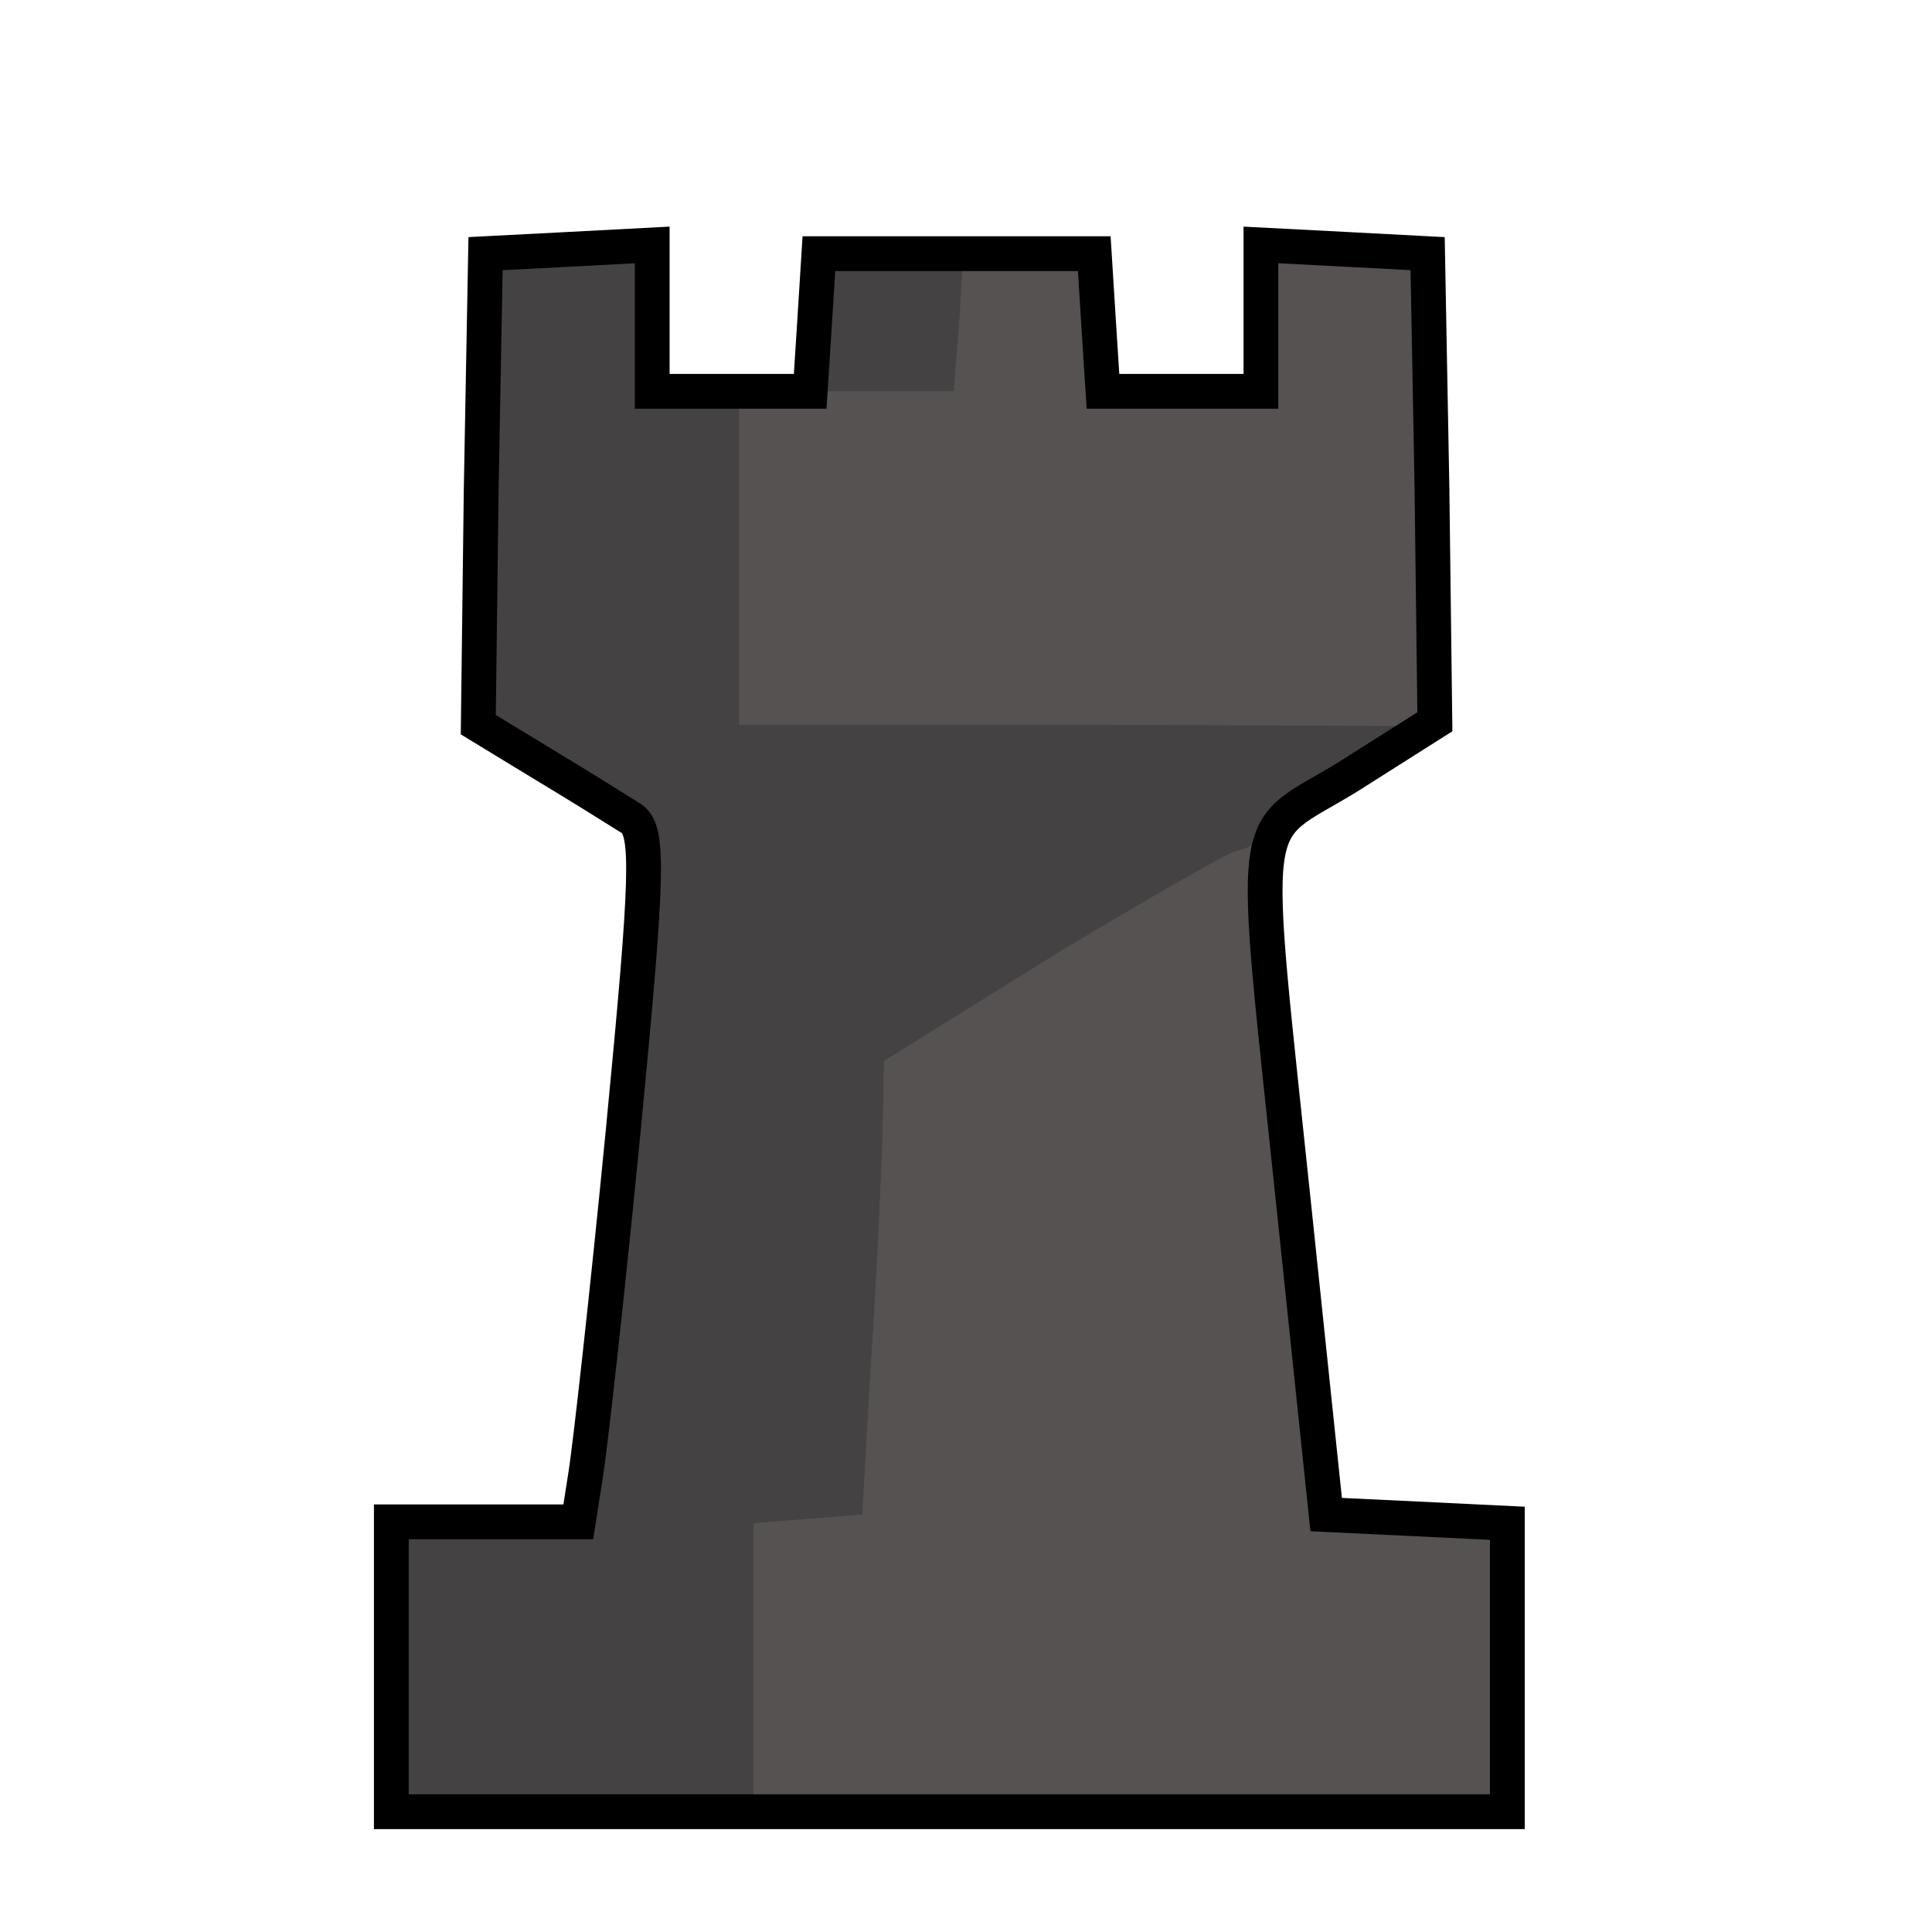
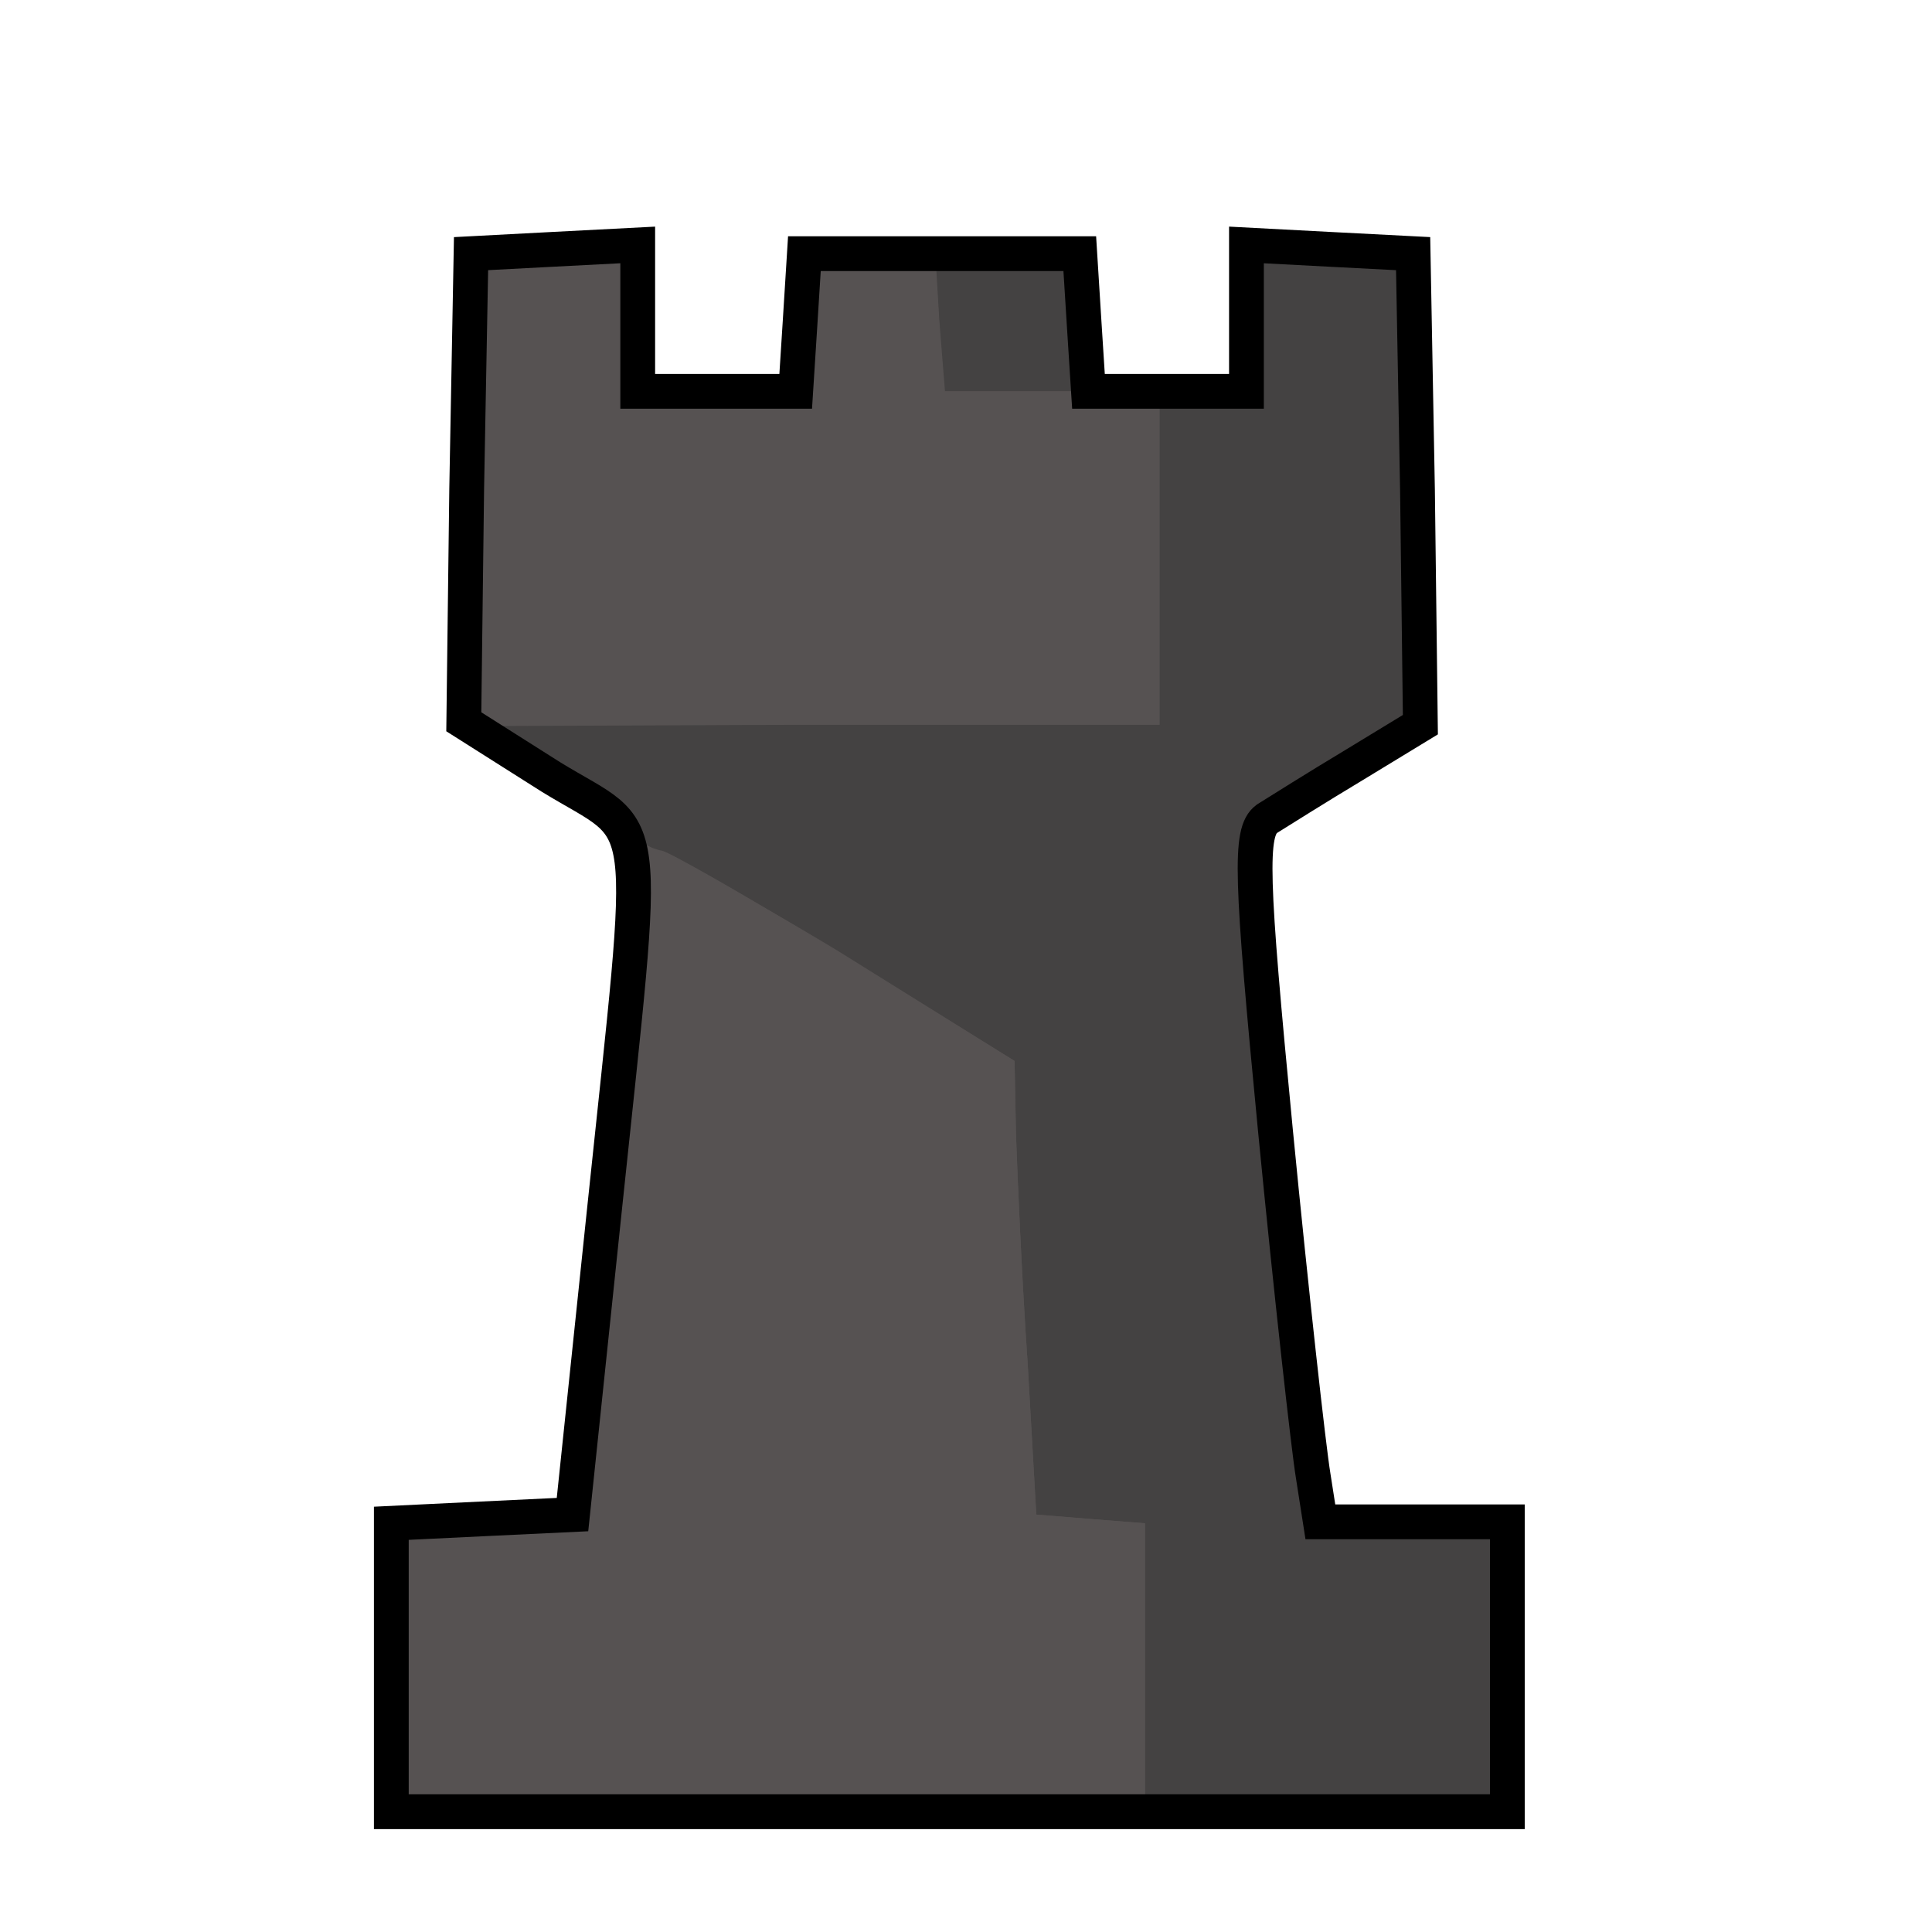
<svg xmlns="http://www.w3.org/2000/svg" height="133" viewBox="1670 1350 1333 1333" width="133">
-   <path d="m2710 2500v-99l-62-3-63-3-22-210c-30-287-33-256 37-299l60-38-2-161-3-162-57-3-58-3v101h-109l-3-47-3-48h-190l-3 48-3 47h-109v-101l-57 3-58 3-3 163-2 162 46 28c25 15 52 32 60 37 12 9 11 39-6 215-11 113-23 220-26 238l-5 32h-129v200h770z" fill="#565252" />
+   <path d="M1940 2500v-99l62-3 63-3 22-210c30-287 33-256-37-299l-60-38 2-161 3-162 57-3 58-3v101h109l3-47 3-48h190l3 48 3 47h109v-101l57 3 58 3 3 163 2 162-46 28c-25 15-52 32-60 37-12 9-11 39 6 215 11 113 23 220 26 238l5 32h129v200h-770z" fill="#565252" />
  <g fill="#444242">
-     <path d="m1940 2500v-100h129l5-32c3-18 15-125 26-238 17-176 18-206 6-215-8-5-35-22-60-37l-46-28 2-162 3-163 58-3 57-3v51c0 49 1 50 30 50h30v230h238l237 1-54 34c-30 19-57 38-60 42-3 5-12 9-18 10-7 2-65 35-128 74l-115 71-1 51c-1 29-4 99-8 157l-6 105-37 3-38 3v199h-250z" />
-     <path d="m2232 1573 3-48 50-3 50-3-3 51-4 50h-99z" />
+     <path d="M2710 2500v-100h-129l-5-32c-3-18-15-125-26-238-17-176-18-206-6-215 8-5 35-22 60-37l46-28-2-162-3-163-58-3-57-3v51c0 49-1 50-30 50h-30v230h-238l-237 1 54 34c30 19 57 38 60 42 3 5 12 9 18 10 7 2 65 35 128 74l115 71 1 51c1 29 4 99 8 157l6 105 37 3 38 3v199h250z" />
+     <path d="M2418 1573l-3-48-50-3-50-3 3 51 4 50h99z" />
  </g>
-   <path d="m2190 2501v-100l38-3 37-3 6-105c4-58 7-128 8-157l1-51 122-76c68-41 126-72 130-68 3 4 9 39 13 77 4 39 8 86 10 105 7 68 14 146 19 203 3 32 8 63 11 68 4 5 33 9 66 9h59v200h-520zm-10-766v-115h149l3-47 3-48h90l3 48 3 47h109v-101l58 3 57 3 3 163 2 162h-480z" fill="#565252" />
-   <path d="m2710 2500v-99l-62-3-63-3-22-210c-30-287-33-256 37-299l60-38-2-161-3-162-57-3-58-3v101h-109l-3-47-3-48h-190l-3 48-3 47h-109v-101l-57 3-58 3-3 163-2 162 46 28c25 15 52 32 60 37 12 9 11 39-6 215-11 113-23 220-26 238l-5 32h-129v200h770z" fill="none" stroke="#000" stroke-width="24" />
+   <path d="M2460 2501v-100l-38-3-37-3-6-105c-4-58-7-128-8-157l-1-51-122-76c-68-41-126-72-130-68-3 4-9 39-13 77-4 39-8 86-10 105-7 68-14 146-19 203-3 32-8 63-11 68-4 5-33 9-66 9h-59v200h520zm10-766v-115h-149l-3-47-3-48h-90l-3 48-3 47h-109v-101l-58 3-57 3-3 163-2 162h480z" fill="#565252" />
+   <path d="M1940 2500v-99l62-3 63-3 22-210c30-287 33-256-37-299l-60-38 2-161 3-162 57-3 58-3v101h109l3-47 3-48h190l3 48 3 47h109v-101l57 3 58 3 3 163 2 162-46 28c-25 15-52 32-60 37-12 9-11 39 6 215 11 113 23 220 26 238l5 32h129v200h-770z" fill="none" stroke="#000" stroke-width="24" />
</svg>
